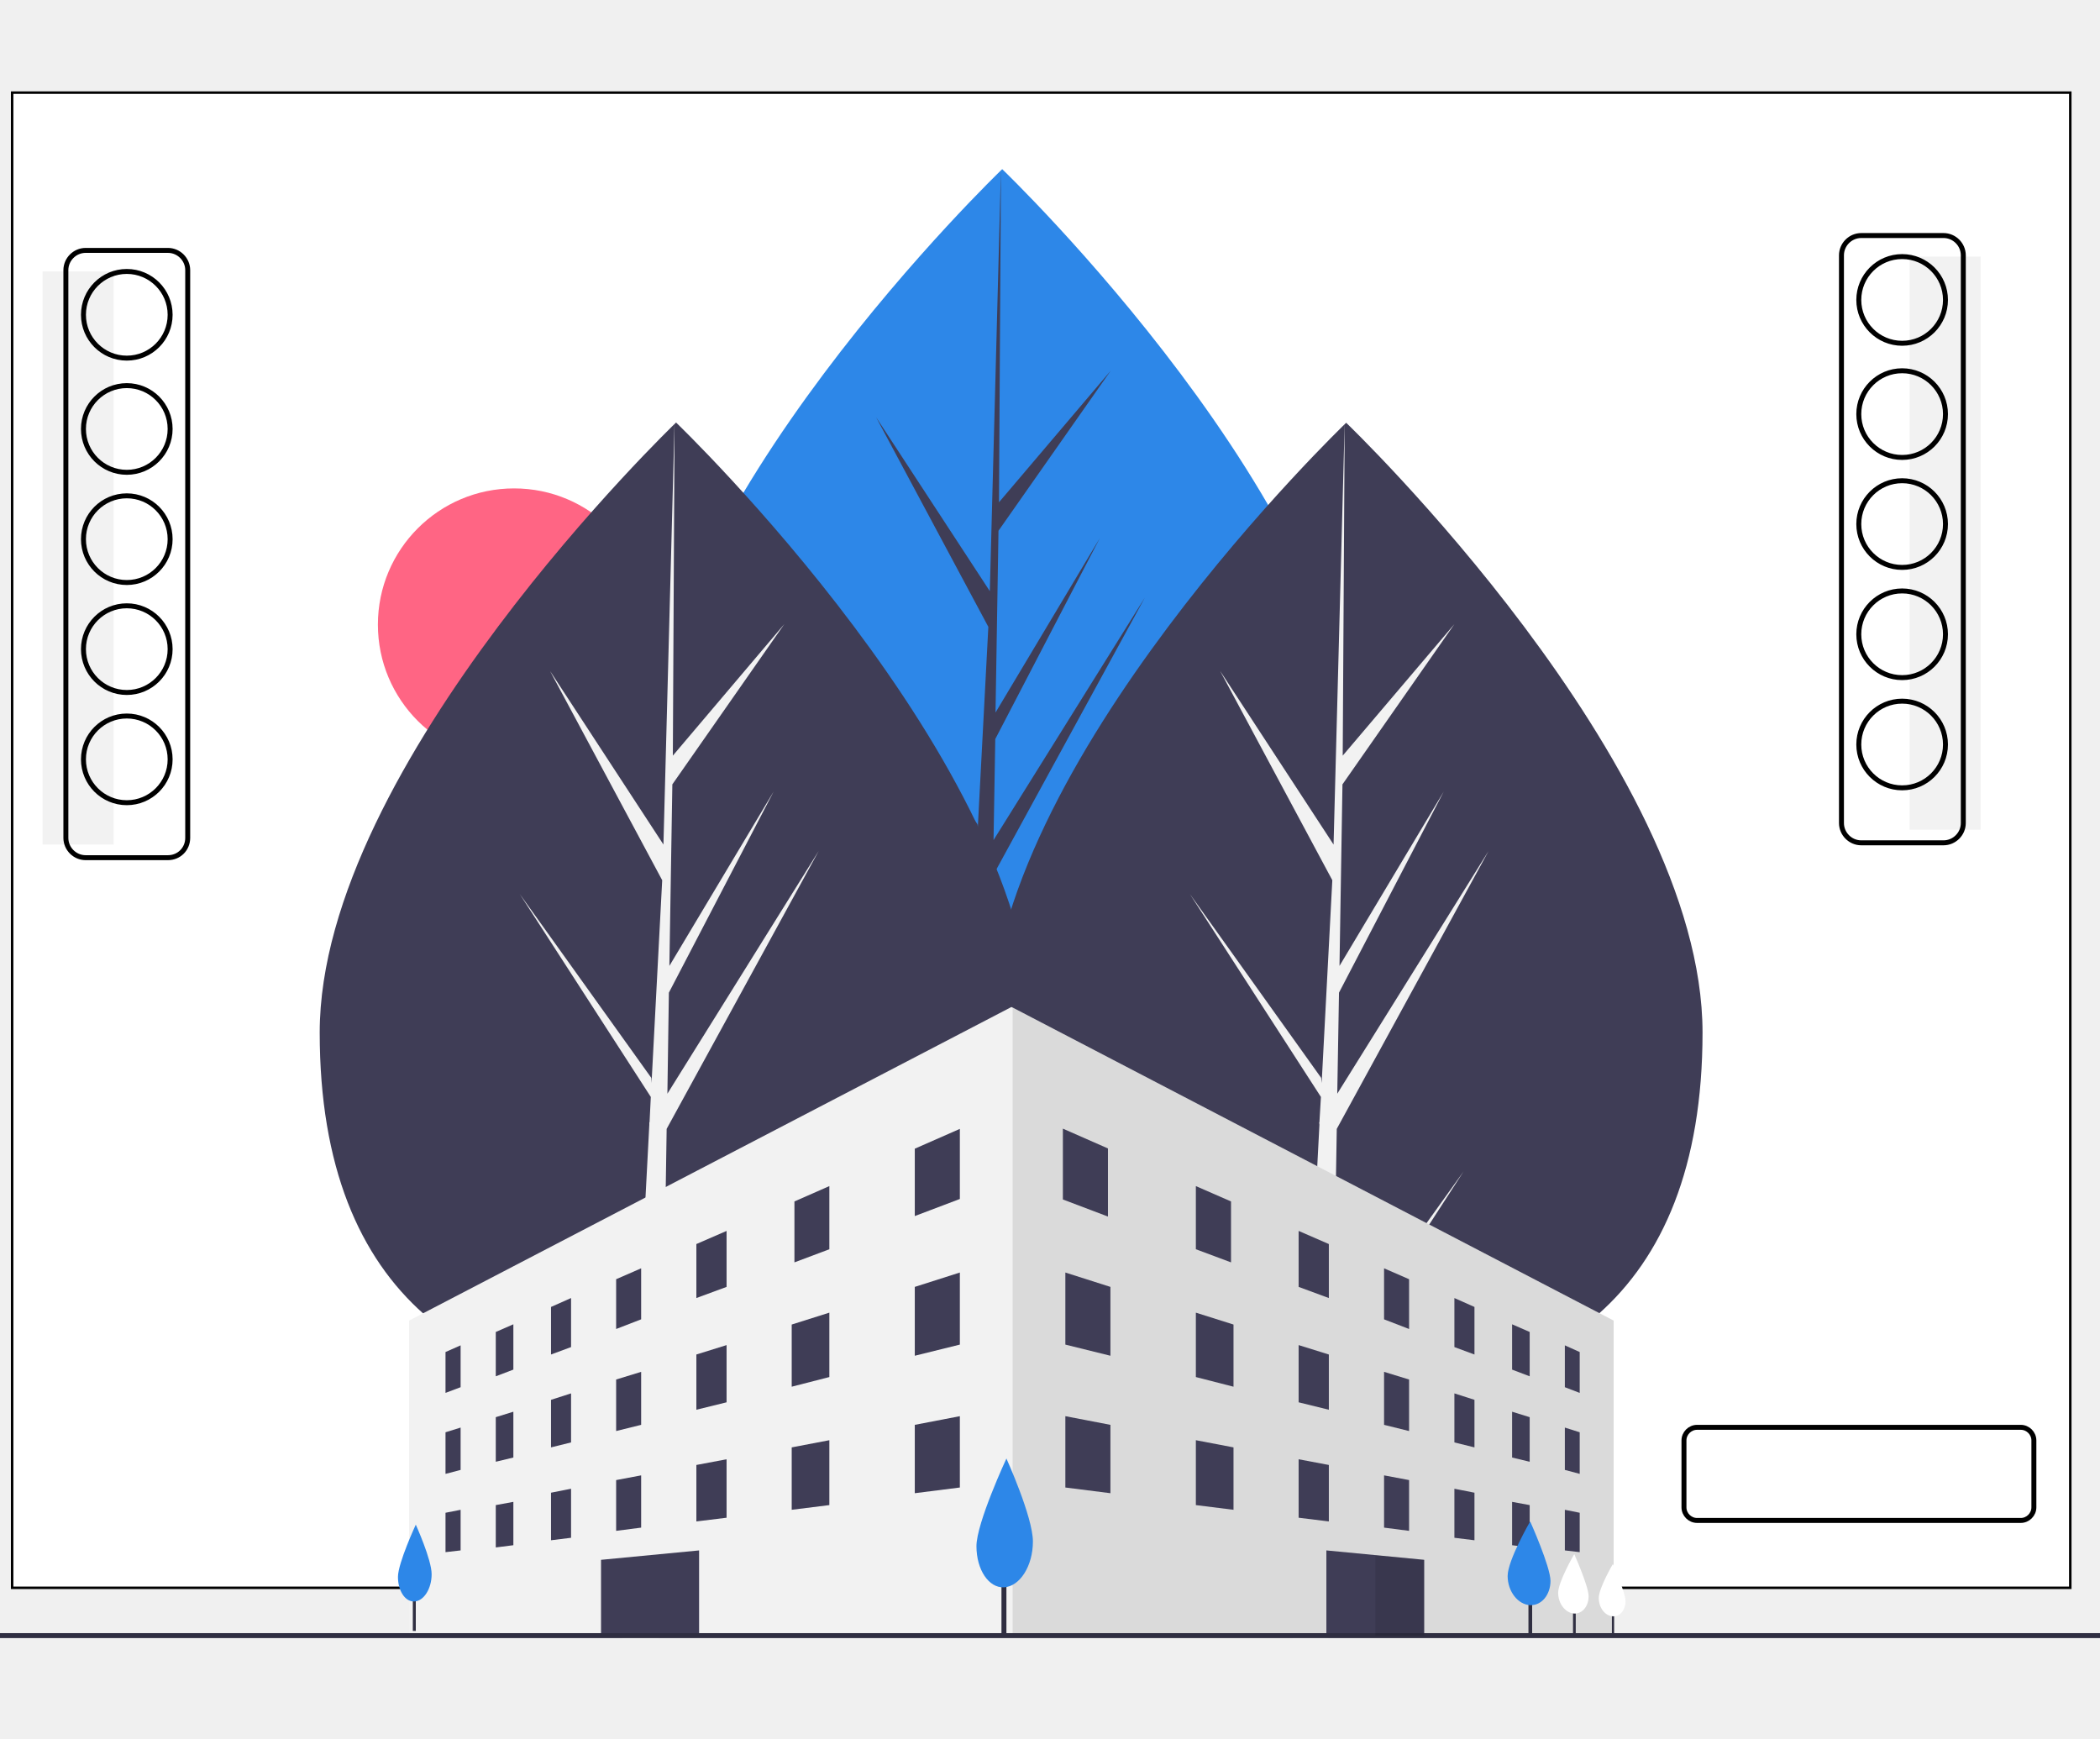
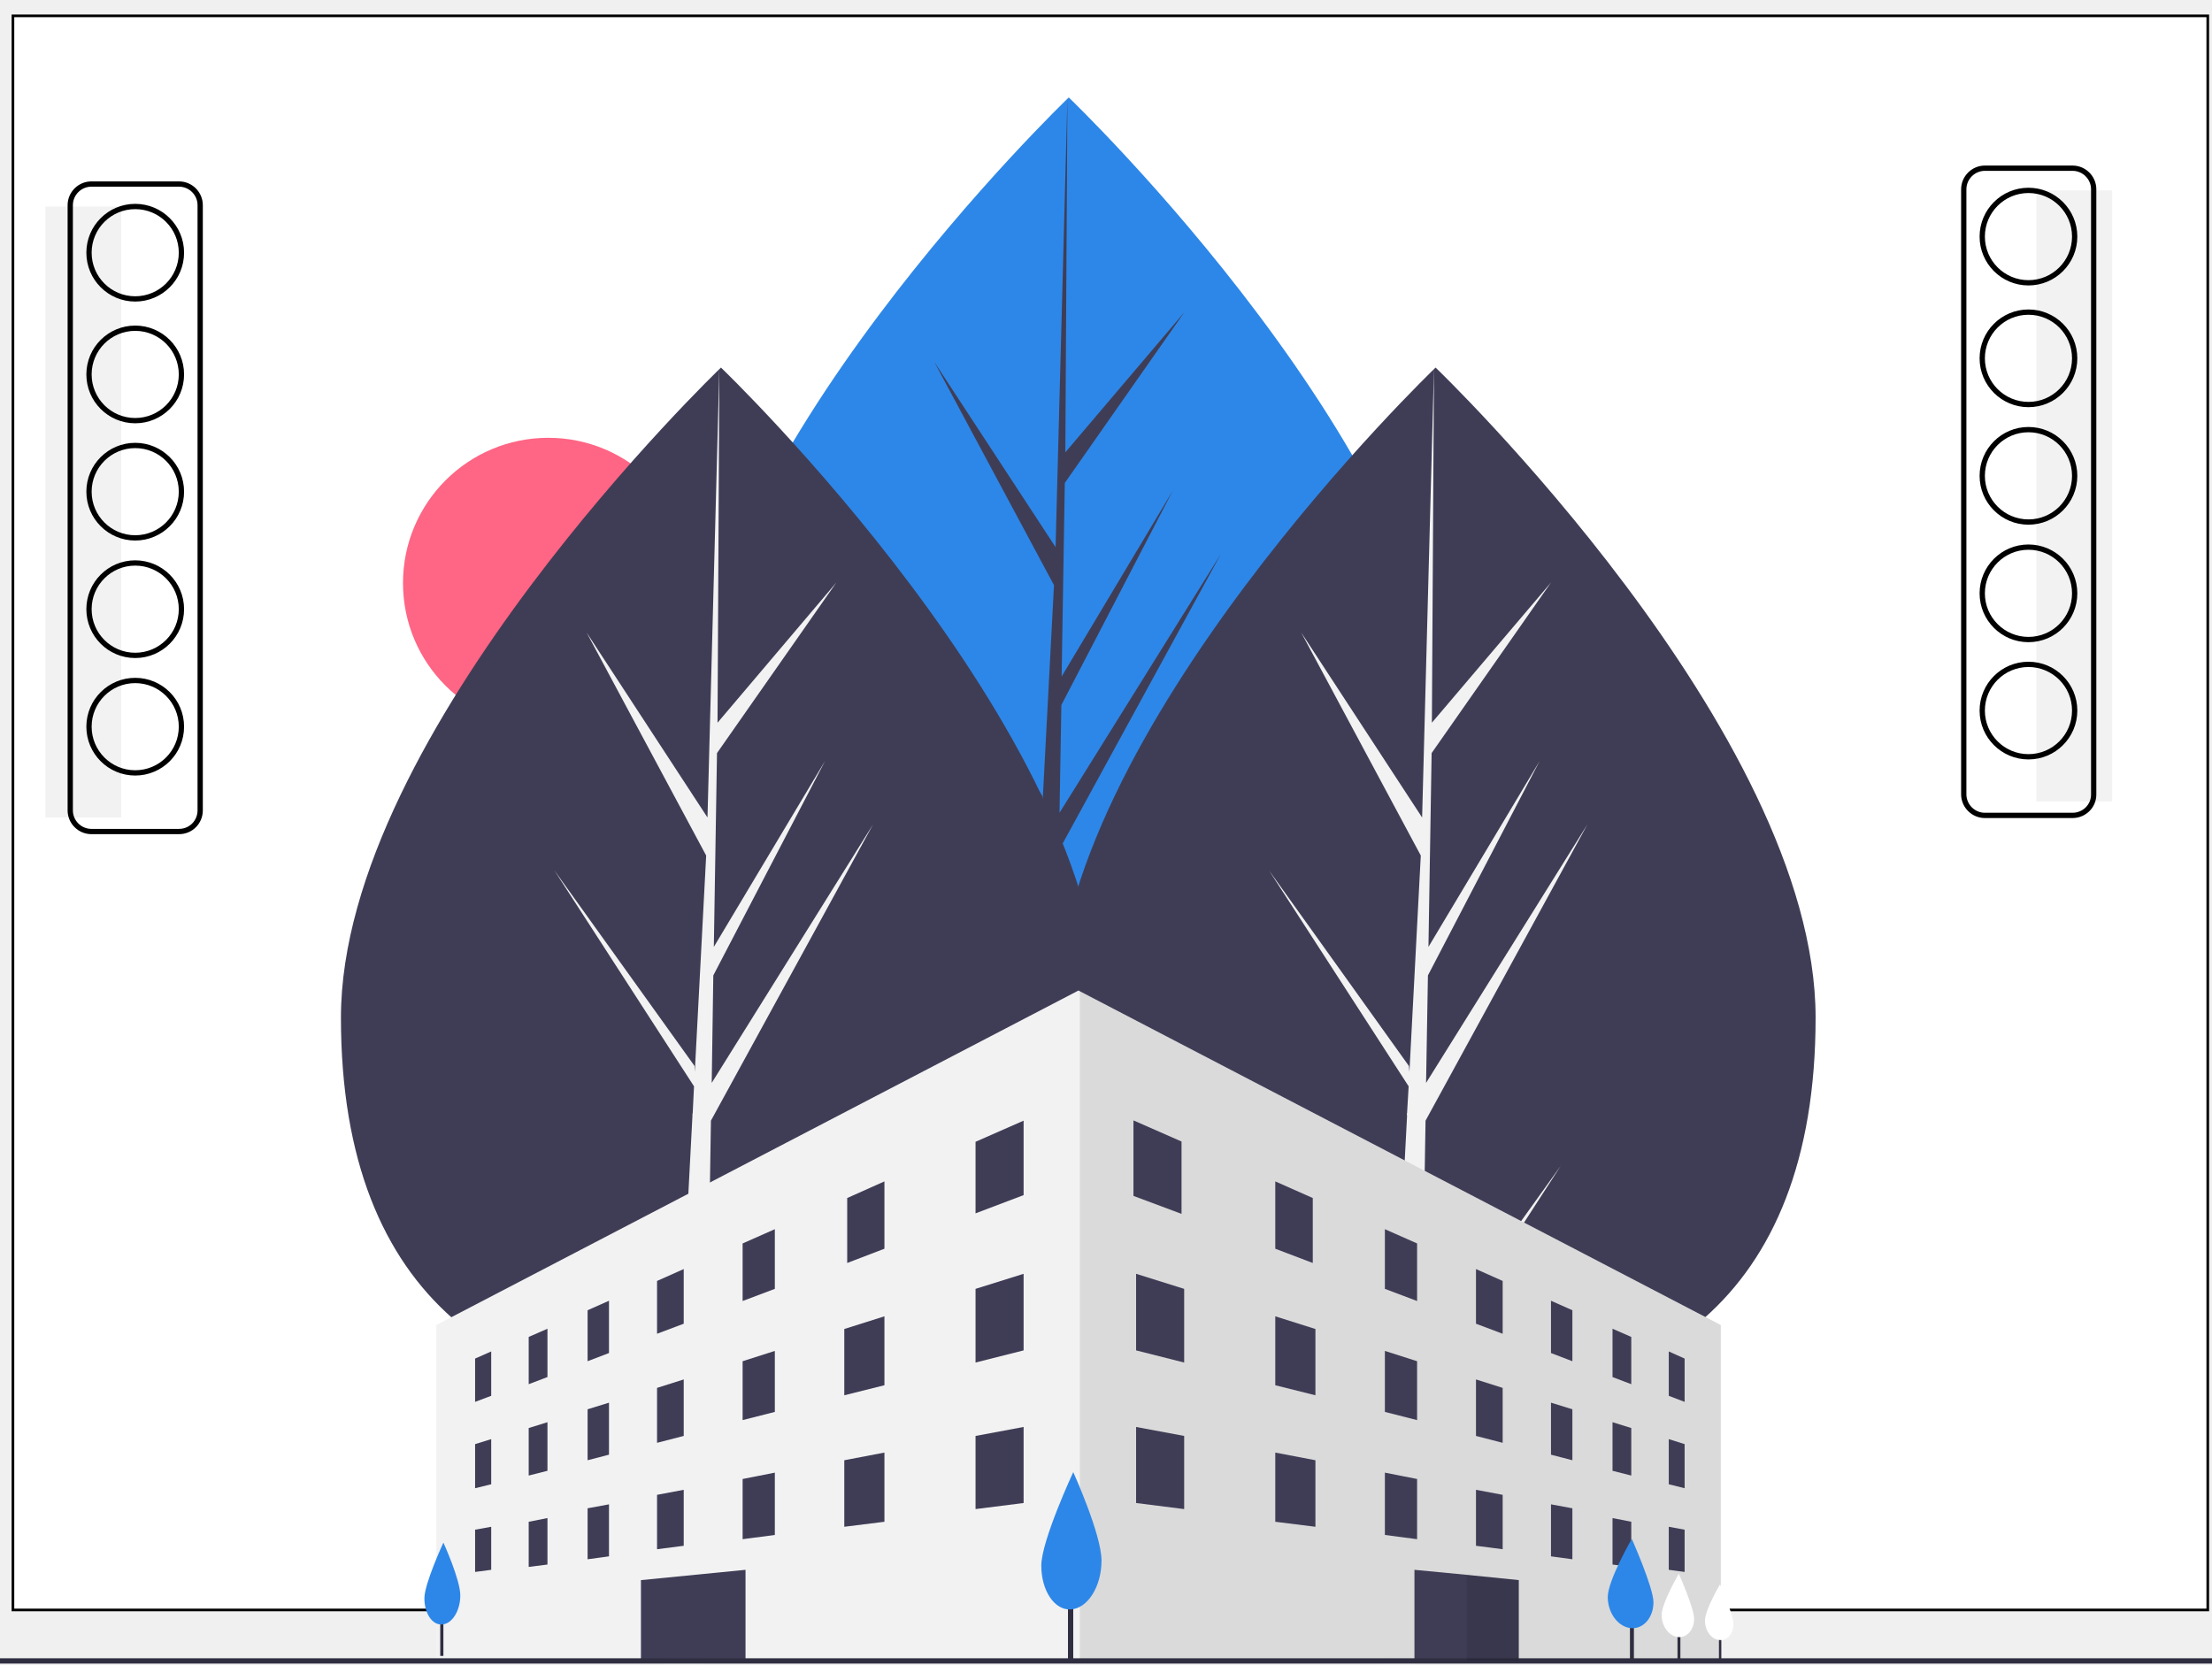
- <svg xmlns="http://www.w3.org/2000/svg" version="1.1" id="Layer_1" x="0px" y="0px" viewBox="0 0 848 701.9" style="enable-background:new 0 0 848 701.9;" xml:space="preserve">
+ <svg xmlns="http://www.w3.org/2000/svg" version="1.1" id="Layer_1" x="0px" y="0px" viewBox="0 0 837.6 630.5" style="enable-background:new 0 0 837.6 630.5;" xml:space="preserve">
  <style type="text/css">
	.st0{fill:#FFFFFF;stroke:#000000;stroke-miterlimit:10;}
	.st1{fill:#F2F2F2;}
	.st2{fill:none;stroke:#000000;stroke-width:2;stroke-miterlimit:10;}
	.st3{fill:#FF6584;}
	.st4{fill:#2D87E8;}
	.st5{fill:#3F3D56;}
	.st6{opacity:0.1;enable-background:new    ;}
	.st7{fill:#2F2E41;}
	.st8{fill:#FFFFFF;}
</style>
-   <rect x="4.9" y="37.4" class="st0" width="831.1" height="603.7" />
-   <rect x="17.2" y="109.6" class="st1" width="28.7" height="231.4" />
-   <path class="st2" d="M67.8,346.3H34.6c-4.4,0-8-3.6-8-8V109.1c0-4.4,3.6-8,8-8h33.2c4.4,0,8,3.6,8,8v229.2  C75.8,342.8,72.3,346.3,67.8,346.3z" />
-   <path class="st2" d="M816,613.9H685.3c-2.9,0-5.3-2.4-5.3-5.3v-27c0-2.9,2.4-5.3,5.3-5.3H816c2.9,0,5.3,2.4,5.3,5.3v27  C821.3,611.5,818.9,613.9,816,613.9z" />
-   <ellipse class="st2" cx="51.2" cy="127.1" rx="17.5" ry="17.5" />
-   <ellipse class="st2" cx="51.2" cy="173.2" rx="17.5" ry="17.5" />
-   <ellipse class="st2" cx="51.2" cy="217.7" rx="17.5" ry="17.5" />
-   <ellipse class="st2" cx="51.2" cy="262.1" rx="17.5" ry="17.5" />
-   <ellipse class="st2" cx="51.2" cy="306.6" rx="17.5" ry="17.5" />
-   <rect x="771.1" y="103.6" class="st1" width="28.7" height="231.4" />
-   <path class="st2" d="M784.8,340.3h-33.2c-4.4,0-8-3.6-8-8V103.1c0-4.4,3.6-8,8-8h33.2c4.4,0,8,3.6,8,8v229.2  C792.8,336.7,789.2,340.3,784.8,340.3z" />
-   <ellipse class="st2" cx="768.1" cy="121.1" rx="17.5" ry="17.5" />
-   <ellipse class="st2" cx="768.1" cy="167.2" rx="17.5" ry="17.5" />
-   <ellipse class="st2" cx="768.1" cy="211.6" rx="17.5" ry="17.5" />
-   <ellipse class="st2" cx="768.1" cy="256.1" rx="17.5" ry="17.5" />
-   <ellipse class="st2" cx="768.1" cy="300.6" rx="17.5" ry="17.5" />
-   <circle class="st3" cx="207.6" cy="252.2" r="55" />
-   <path class="st4" d="M548.6,314.5c0,108.4-64.4,146.2-143.9,146.2s-143.9-37.8-143.9-146.2S404.7,68.3,404.7,68.3  S548.6,206.2,548.6,314.5z" />
-   <polygon class="st5" points="399.5,444.1 401,353.5 462.3,241.3 401.2,339.2 401.9,298.4 444.1,217.3 402,287.7 402,287.7   403.2,214.3 448.5,149.7 403.4,202.8 404.2,68.3 399.5,246.3 399.9,239 353.8,168.5 399.1,253.1 394.8,335 394.7,332.8 341.7,258.7   394.5,340.5 394,350.7 393.9,350.9 394,351.7 383.1,559.6 397.6,559.6 399.4,452.2 452.1,370.6 " />
-   <path class="st5" d="M687.5,416.9c0,108.4-64.4,146.2-143.9,146.2s-143.9-37.8-143.9-146.2s143.9-246.2,143.9-246.2  S687.5,308.5,687.5,416.9z" />
-   <polygon class="st1" points="538.3,546.5 539.8,455.8 601.1,343.6 540,441.6 540.7,400.8 583,319.6 540.9,390 540.9,390   542.1,316.7 587.3,252 542.2,305.1 543,170.6 538.3,348.7 538.7,341.3 492.7,270.9 538,355.4 533.7,437.3 533.5,435.2 480.5,361   533.4,442.9 532.8,453.1 532.7,453.2 532.8,454.1 521.9,661.9 536.4,661.9 538.2,554.6 591,473 " />
-   <path class="st5" d="M416.9,416.9c0,108.4-64.4,146.2-143.9,146.2s-143.9-37.8-143.9-146.2S273,170.6,273,170.6  S416.9,308.5,416.9,416.9z" />
-   <polygon class="st1" points="267.8,546.5 269.2,455.8 330.6,343.6 269.5,441.6 270.1,400.8 312.4,319.6 270.3,390 270.3,390   271.5,316.7 316.7,252 271.7,305.1 272.4,170.6 267.7,348.7 268.1,341.3 222.1,270.9 267.4,355.4 263.1,437.3 263,435.2 209.9,361   262.8,442.9 262.3,453.1 262.2,453.2 262.2,454.1 251.3,661.9 265.9,661.9 267.6,554.6 320.4,473 " />
-   <polygon class="st1" points="651.6,533.2 651.6,659.9 165.2,659.9 165.2,533.2 408.4,406.6 408.9,406.8 " />
-   <polygon class="st6" points="651.6,533.2 651.6,659.9 408.9,659.9 408.9,406.8 " />
-   <polygon class="st5" points="387.6,484.1 369.4,491 369.4,463.8 387.6,455.8 " />
-   <polygon class="st5" points="186,560.1 179.9,562.4 179.9,545.9 186,543.2 " />
-   <polygon class="st5" points="207.3,553 200.2,555.7 200.2,537.8 207.3,534.7 " />
-   <polygon class="st5" points="230.6,543.9 222.5,546.9 222.5,527.7 230.6,524.1 " />
-   <polygon class="st5" points="258.9,532.7 248.8,536.6 248.8,516.5 258.9,512.1 " />
-   <polygon class="st5" points="293.4,519.6 281.2,524.1 281.2,502.3 293.4,497 " />
-   <polygon class="st5" points="334.9,504.4 320.8,509.7 320.8,485.1 334.9,478.9 " />
-   <polygon class="st5" points="186,593.5 179.9,595.1 179.9,578.3 186,576.4 " />
-   <polygon class="st5" points="207.3,588.5 200.2,590.2 200.2,572.2 207.3,570 " />
-   <polygon class="st5" points="230.6,582.4 222.5,584.4 222.5,565.2 230.6,562.6 " />
-   <polygon class="st5" points="258.9,575.3 248.8,577.8 248.8,557 258.9,553.9 " />
-   <polygon class="st5" points="293.4,566.2 281.2,569.2 281.2,546.9 293.4,543.1 " />
-   <polygon class="st5" points="334.9,556 319.7,559.9 319.7,534.8 334.9,530 " />
-   <polygon class="st5" points="387.6,542.9 369.4,547.4 369.4,519.6 387.6,513.8 " />
-   <polygon class="st5" points="387.6,600.6 369.4,602.9 369.4,575.3 387.6,571.8 " />
-   <polygon class="st5" points="186,626 179.9,626.7 179.9,610.8 186,609.6 " />
-   <polygon class="st5" points="207.3,623.9 200.2,624.8 200.2,607.7 207.3,606.4 " />
-   <polygon class="st5" points="230.6,620.9 222.5,621.9 222.5,602.7 230.6,601.1 " />
-   <polygon class="st5" points="258.9,616.8 248.8,618.1 248.8,597.6 258.9,595.7 " />
-   <polygon class="st5" points="293.4,612.8 281.2,614.3 281.2,591.5 293.4,589.2 " />
-   <polygon class="st5" points="334.9,607.7 319.7,609.6 319.7,584.4 334.9,581.5 " />
-   <polygon class="st5" points="631.9,560.1 637.9,562.4 637.9,545.9 631.9,543.2 " />
-   <polygon class="st5" points="610.6,553 617.7,555.7 617.7,537.8 610.6,534.7 " />
-   <polygon class="st5" points="587.3,543.9 595.4,546.9 595.4,527.7 587.3,524.1 " />
-   <polygon class="st5" points="558.9,532.7 569,536.6 569,516.5 558.9,512.1 " />
-   <polygon class="st5" points="524.4,519.6 536.6,524.1 536.6,502.3 524.4,497 " />
-   <polygon class="st5" points="482.9,504.4 497.1,509.7 497.1,485.1 482.9,478.9 " />
-   <polygon class="st5" points="631.9,593.5 637.9,595.1 637.9,578.3 631.9,576.4 " />
-   <polygon class="st5" points="610.6,588.5 617.7,590.2 617.7,572.2 610.6,570 " />
-   <polygon class="st5" points="587.3,582.4 595.4,584.4 595.4,565.2 587.3,562.6 " />
-   <polygon class="st5" points="558.9,575.3 569,577.8 569,557 558.9,553.9 " />
-   <polygon class="st5" points="524.4,566.2 536.6,569.2 536.6,546.9 524.4,543.1 " />
-   <polygon class="st5" points="482.9,556 498.1,559.9 498.1,534.8 482.9,530 " />
-   <polygon class="st5" points="430.2,542.9 448.4,547.4 448.4,519.6 430.2,513.8 " />
-   <polygon class="st5" points="430.2,600.6 448.4,602.9 448.4,575.3 430.2,571.8 " />
-   <polygon class="st5" points="631.9,626 637.9,626.7 637.9,610.8 631.9,609.6 " />
-   <polygon class="st5" points="610.6,623.9 617.7,624.8 617.7,607.7 610.6,606.4 " />
-   <polygon class="st5" points="587.3,620.9 595.4,621.9 595.4,602.7 587.3,601.1 " />
-   <polygon class="st5" points="558.9,616.8 569,618.1 569,597.6 558.9,595.7 " />
-   <polygon class="st5" points="524.4,612.8 536.6,614.3 536.6,591.5 524.4,589.2 " />
-   <polygon class="st5" points="482.9,607.7 498.1,609.6 498.1,584.4 482.9,581.5 " />
-   <polygon class="st5" points="447.4,491.2 429.2,484.3 429.2,455.7 447.4,463.7 " />
-   <rect x="617.2" y="637.3" class="st7" width="1.5" height="23.8" />
-   <rect x="635.2" y="643.8" class="st7" width="1.1" height="16.9" />
-   <rect x="650.9" y="645.9" class="st7" width="0.9" height="14.8" />
-   <polygon class="st5" points="575.1,629.8 575.1,660.4 555.4,660.4 535.6,660.4 535.6,626 555.4,627.9 " />
-   <polygon class="st5" points="242.7,660.4 282.3,660.3 282.3,626 242.7,629.8 " />
-   <rect x="-2" y="659.4" class="st7" width="885.5" height="2" />
-   <polygon class="st6" points="575.1,629.8 575.1,660.4 555.4,660.4 555.4,627.9 " />
-   <rect x="404.4" y="632.5" class="st7" width="2" height="28.4" />
-   <path class="st4" d="M417.1,622.4c0,9.9-5.3,18.2-11.7,18.5c-6.2,0.3-11.1-7.2-11.1-16.6s12.1-35.4,12.1-35.4  S417.1,612.5,417.1,622.4z" />
-   <rect x="166.7" y="641.6" class="st7" width="1.2" height="16.9" />
-   <path class="st4" d="M174.3,635.6c0,5.9-3.2,10.9-7,11c-3.7,0.2-6.6-4.3-6.6-9.9c0-5.6,7.2-21.1,7.2-21.1S174.3,629.7,174.3,635.6z" />
-   <path class="st4" d="M626.1,638.3c0,5.6-3.6,10-8.2,9.8c-4.9-0.2-9.1-5.5-9.1-11.8s9.1-22,9.1-22S626.1,632.6,626.1,638.3z" />
-   <path class="st8" d="M641.5,644.5c0,4-2.5,7.1-5.8,7c-3.5-0.2-6.5-3.9-6.5-8.4c0-4.5,6.5-15.6,6.5-15.6S641.5,640.5,641.5,644.5z" />
-   <path class="st8" d="M656.4,646.5c0,3.5-2.2,6.3-5.1,6.1c-3.1-0.1-5.7-3.4-5.7-7.4s5.7-13.7,5.7-13.7S656.4,643,656.4,646.5z" />
+   <rect x="4.9" y="6" class="st0" width="831.1" height="603.7" />
+   <rect x="17.2" y="78.2" class="st1" width="28.7" height="231.4" />
+   <path class="st2" d="M67.8,314.9H34.6c-4.4,0-8-3.6-8-8V77.7c0-4.4,3.6-8,8-8h33.2c4.4,0,8,3.6,8,8v229.2  C75.8,311.3,72.3,314.9,67.8,314.9z" />
+   <ellipse class="st2" cx="51.2" cy="95.7" rx="17.5" ry="17.5" />
+   <ellipse class="st2" cx="51.2" cy="141.8" rx="17.5" ry="17.5" />
+   <ellipse class="st2" cx="51.2" cy="186.2" rx="17.5" ry="17.5" />
+   <ellipse class="st2" cx="51.2" cy="230.7" rx="17.5" ry="17.5" />
+   <ellipse class="st2" cx="51.2" cy="275.2" rx="17.5" ry="17.5" />
+   <rect x="771.1" y="72.1" class="st1" width="28.7" height="231.4" />
+   <path class="st2" d="M784.8,308.8h-33.2c-4.4,0-8-3.6-8-8V71.7c0-4.4,3.6-8,8-8h33.2c4.4,0,8,3.6,8,8v229.2  C792.8,305.3,789.2,308.8,784.8,308.8z" />
+   <ellipse class="st2" cx="768.1" cy="89.6" rx="17.5" ry="17.5" />
+   <ellipse class="st2" cx="768.1" cy="135.7" rx="17.5" ry="17.5" />
+   <ellipse class="st2" cx="768.1" cy="180.2" rx="17.5" ry="17.5" />
+   <ellipse class="st2" cx="768.1" cy="224.7" rx="17.5" ry="17.5" />
+   <ellipse class="st2" cx="768.1" cy="269.1" rx="17.5" ry="17.5" />
+   <circle class="st3" cx="207.6" cy="220.8" r="55" />
+   <path class="st4" d="M548.6,283.1c0,108.4-64.4,146.2-143.9,146.2s-143.9-37.8-143.9-146.2S404.7,36.9,404.7,36.9  S548.6,174.7,548.6,283.1z" />
+   <polygon class="st5" points="399.5,412.7 401,322 462.3,209.8 401.2,307.8 401.9,267 444.1,185.8 402,256.2 402,256.2 403.2,182.9   448.5,118.2 403.4,171.3 404.2,36.9 399.5,214.9 399.9,207.5 353.8,137.1 399.1,221.6 394.8,303.5 394.7,301.4 341.7,227.2   394.5,309.1 394,319.3 393.9,319.5 394,320.3 383.1,528.1 397.6,528.1 399.4,420.8 452.1,339.2 " />
+   <path class="st5" d="M687.5,385.4c0,108.4-64.4,146.2-143.9,146.2s-143.9-37.8-143.9-146.2s143.9-246.2,143.9-246.2  S687.5,277.1,687.5,385.4z" />
+   <polygon class="st1" points="538.3,515 539.8,424.4 601.1,312.2 540,410.1 540.7,369.4 583,288.2 540.9,358.6 540.9,358.6   542.1,285.2 587.3,220.6 542.2,273.7 543,139.2 538.3,317.2 538.7,309.9 492.7,239.5 538,324 533.7,405.9 533.5,403.7 480.5,329.6   533.4,411.4 532.8,421.6 532.7,421.8 532.8,422.6 521.9,630.5 536.4,630.5 538.2,523.1 591,441.5 " />
+   <path class="st5" d="M416.9,385.4c0,108.4-64.4,146.2-143.9,146.2s-143.9-37.8-143.9-146.2S273,139.2,273,139.2  S416.9,277.1,416.9,385.4z" />
+   <polygon class="st1" points="267.8,515 269.2,424.4 330.6,312.2 269.5,410.1 270.1,369.4 312.4,288.2 270.3,358.6 270.3,358.6   271.5,285.2 316.7,220.6 271.7,273.7 272.4,139.2 267.7,317.2 268.1,309.9 222.1,239.5 267.4,324 263.1,405.9 263,403.7   209.9,329.6 262.8,411.4 262.3,421.6 262.2,421.8 262.2,422.6 251.3,630.5 265.9,630.5 267.6,523.1 320.4,441.5 " />
+   <polygon class="st1" points="651.6,501.8 651.6,628.5 165.2,628.5 165.2,501.8 408.4,375.1 408.9,375.4 " />
+   <polygon class="st6" points="651.6,501.8 651.6,628.5 408.9,628.5 408.9,375.4 " />
+   <polygon class="st5" points="387.6,452.6 369.4,459.5 369.4,432.4 387.6,424.4 " />
+   <polygon class="st5" points="186,528.6 179.9,530.9 179.9,514.5 186,511.8 " />
+   <polygon class="st5" points="207.3,521.5 200.2,524.2 200.2,506.3 207.3,503.2 " />
+   <polygon class="st5" points="230.6,512.4 222.5,515.5 222.5,496.2 230.6,492.6 " />
+   <polygon class="st5" points="258.9,501.3 248.8,505.1 248.8,485.1 258.9,480.6 " />
+   <polygon class="st5" points="293.4,488.1 281.2,492.7 281.2,470.9 293.4,465.5 " />
+   <polygon class="st5" points="334.9,472.9 320.8,478.3 320.8,453.7 334.9,447.4 " />
+   <polygon class="st5" points="186,562.1 179.9,563.6 179.9,546.9 186,545 " />
+   <polygon class="st5" points="207.3,557 200.2,558.8 200.2,540.8 207.3,538.6 " />
+   <polygon class="st5" points="230.6,550.9 222.5,553 222.5,533.7 230.6,531.2 " />
+   <polygon class="st5" points="258.9,543.8 248.8,546.4 248.8,525.6 258.9,522.4 " />
+   <polygon class="st5" points="293.4,534.7 281.2,537.8 281.2,515.5 293.4,511.6 " />
+   <polygon class="st5" points="334.9,524.6 319.7,528.4 319.7,503.3 334.9,498.5 " />
+   <polygon class="st5" points="387.6,511.4 369.4,516 369.4,488.1 387.6,482.4 " />
+   <polygon class="st5" points="387.6,569.2 369.4,571.5 369.4,543.8 387.6,540.4 " />
+   <polygon class="st5" points="186,594.5 179.9,595.3 179.9,579.3 186,578.2 " />
+   <polygon class="st5" points="207.3,592.5 200.2,593.4 200.2,576.3 207.3,574.9 " />
+   <polygon class="st5" points="230.6,589.4 222.5,590.5 222.5,571.2 230.6,569.7 " />
+   <polygon class="st5" points="258.9,585.4 248.8,586.7 248.8,566.1 258.9,564.2 " />
+   <polygon class="st5" points="293.4,581.3 281.2,582.9 281.2,560.1 293.4,557.7 " />
+   <polygon class="st5" points="334.9,576.3 319.7,578.2 319.7,553 334.9,550.1 " />
+   <polygon class="st5" points="631.9,528.6 637.9,530.9 637.9,514.5 631.9,511.8 " />
+   <polygon class="st5" points="610.6,521.5 617.7,524.2 617.7,506.3 610.6,503.2 " />
+   <polygon class="st5" points="587.3,512.4 595.4,515.5 595.4,496.2 587.3,492.6 " />
+   <polygon class="st5" points="558.9,501.3 569,505.1 569,485.1 558.9,480.6 " />
+   <polygon class="st5" points="524.4,488.1 536.6,492.7 536.6,470.9 524.4,465.5 " />
+   <polygon class="st5" points="482.9,472.9 497.1,478.3 497.1,453.7 482.9,447.4 " />
+   <polygon class="st5" points="631.9,562.1 637.9,563.6 637.9,546.9 631.9,545 " />
+   <polygon class="st5" points="610.6,557 617.7,558.8 617.7,540.8 610.6,538.6 " />
+   <polygon class="st5" points="587.3,550.9 595.4,553 595.4,533.7 587.3,531.2 " />
+   <polygon class="st5" points="558.9,543.8 569,546.4 569,525.6 558.9,522.4 " />
+   <polygon class="st5" points="524.4,534.7 536.6,537.8 536.6,515.5 524.4,511.6 " />
+   <polygon class="st5" points="482.9,524.6 498.1,528.4 498.1,503.3 482.9,498.5 " />
+   <polygon class="st5" points="430.2,511.4 448.4,516 448.4,488.1 430.2,482.4 " />
+   <polygon class="st5" points="430.2,569.2 448.4,571.5 448.4,543.8 430.2,540.4 " />
+   <polygon class="st5" points="631.9,594.5 637.9,595.3 637.9,579.3 631.9,578.2 " />
+   <polygon class="st5" points="610.6,592.5 617.7,593.4 617.7,576.3 610.6,574.9 " />
+   <polygon class="st5" points="587.3,589.4 595.4,590.5 595.4,571.2 587.3,569.7 " />
+   <polygon class="st5" points="558.9,585.4 569,586.7 569,566.1 558.9,564.2 " />
+   <polygon class="st5" points="524.4,581.3 536.6,582.9 536.6,560.1 524.4,557.7 " />
+   <polygon class="st5" points="482.9,576.3 498.1,578.2 498.1,553 482.9,550.1 " />
+   <polygon class="st5" points="447.4,459.7 429.2,452.9 429.2,424.3 447.4,432.3 " />
+   <rect x="617.2" y="605.9" class="st7" width="1.5" height="23.8" />
+   <rect x="635.2" y="612.4" class="st7" width="1.1" height="16.9" />
+   <rect x="650.9" y="614.4" class="st7" width="0.9" height="14.8" />
+   <polygon class="st5" points="575.1,598.4 575.1,629 555.4,628.9 535.6,628.9 535.6,594.5 555.4,596.4 " />
+   <polygon class="st5" points="242.7,629 282.3,628.9 282.3,594.5 242.7,598.4 " />
+   <rect x="-2" y="628" class="st7" width="885.5" height="2" />
+   <polygon class="st6" points="575.1,598.4 575.1,629 555.4,628.9 555.4,596.4 " />
+   <rect x="404.4" y="601.1" class="st7" width="2" height="28.4" />
+   <path class="st4" d="M417.1,591c0,9.9-5.3,18.2-11.7,18.5c-6.2,0.3-11.1-7.2-11.1-16.6s12.1-35.4,12.1-35.4S417.1,581.1,417.1,591z" />
+   <rect x="166.7" y="610.2" class="st7" width="1.2" height="16.9" />
+   <path class="st4" d="M174.3,604.2c0,5.9-3.2,10.9-7,11c-3.7,0.2-6.6-4.3-6.6-9.9s7.2-21.1,7.2-21.1S174.3,598.2,174.3,604.2z" />
+   <path class="st4" d="M626.1,606.8c0,5.6-3.6,10-8.2,9.8c-4.9-0.2-9.1-5.5-9.1-11.8s9.1-22,9.1-22S626.1,601.2,626.1,606.8z" />
+   <path class="st8" d="M641.5,613c0,4-2.5,7.1-5.8,7c-3.5-0.2-6.5-3.9-6.5-8.4s6.5-15.6,6.5-15.6S641.5,609,641.5,613z" />
+   <path class="st8" d="M656.4,615c0,3.5-2.2,6.3-5.1,6.1c-3.1-0.1-5.7-3.4-5.7-7.4s5.7-13.7,5.7-13.7S656.4,611.5,656.4,615z" />
</svg>
